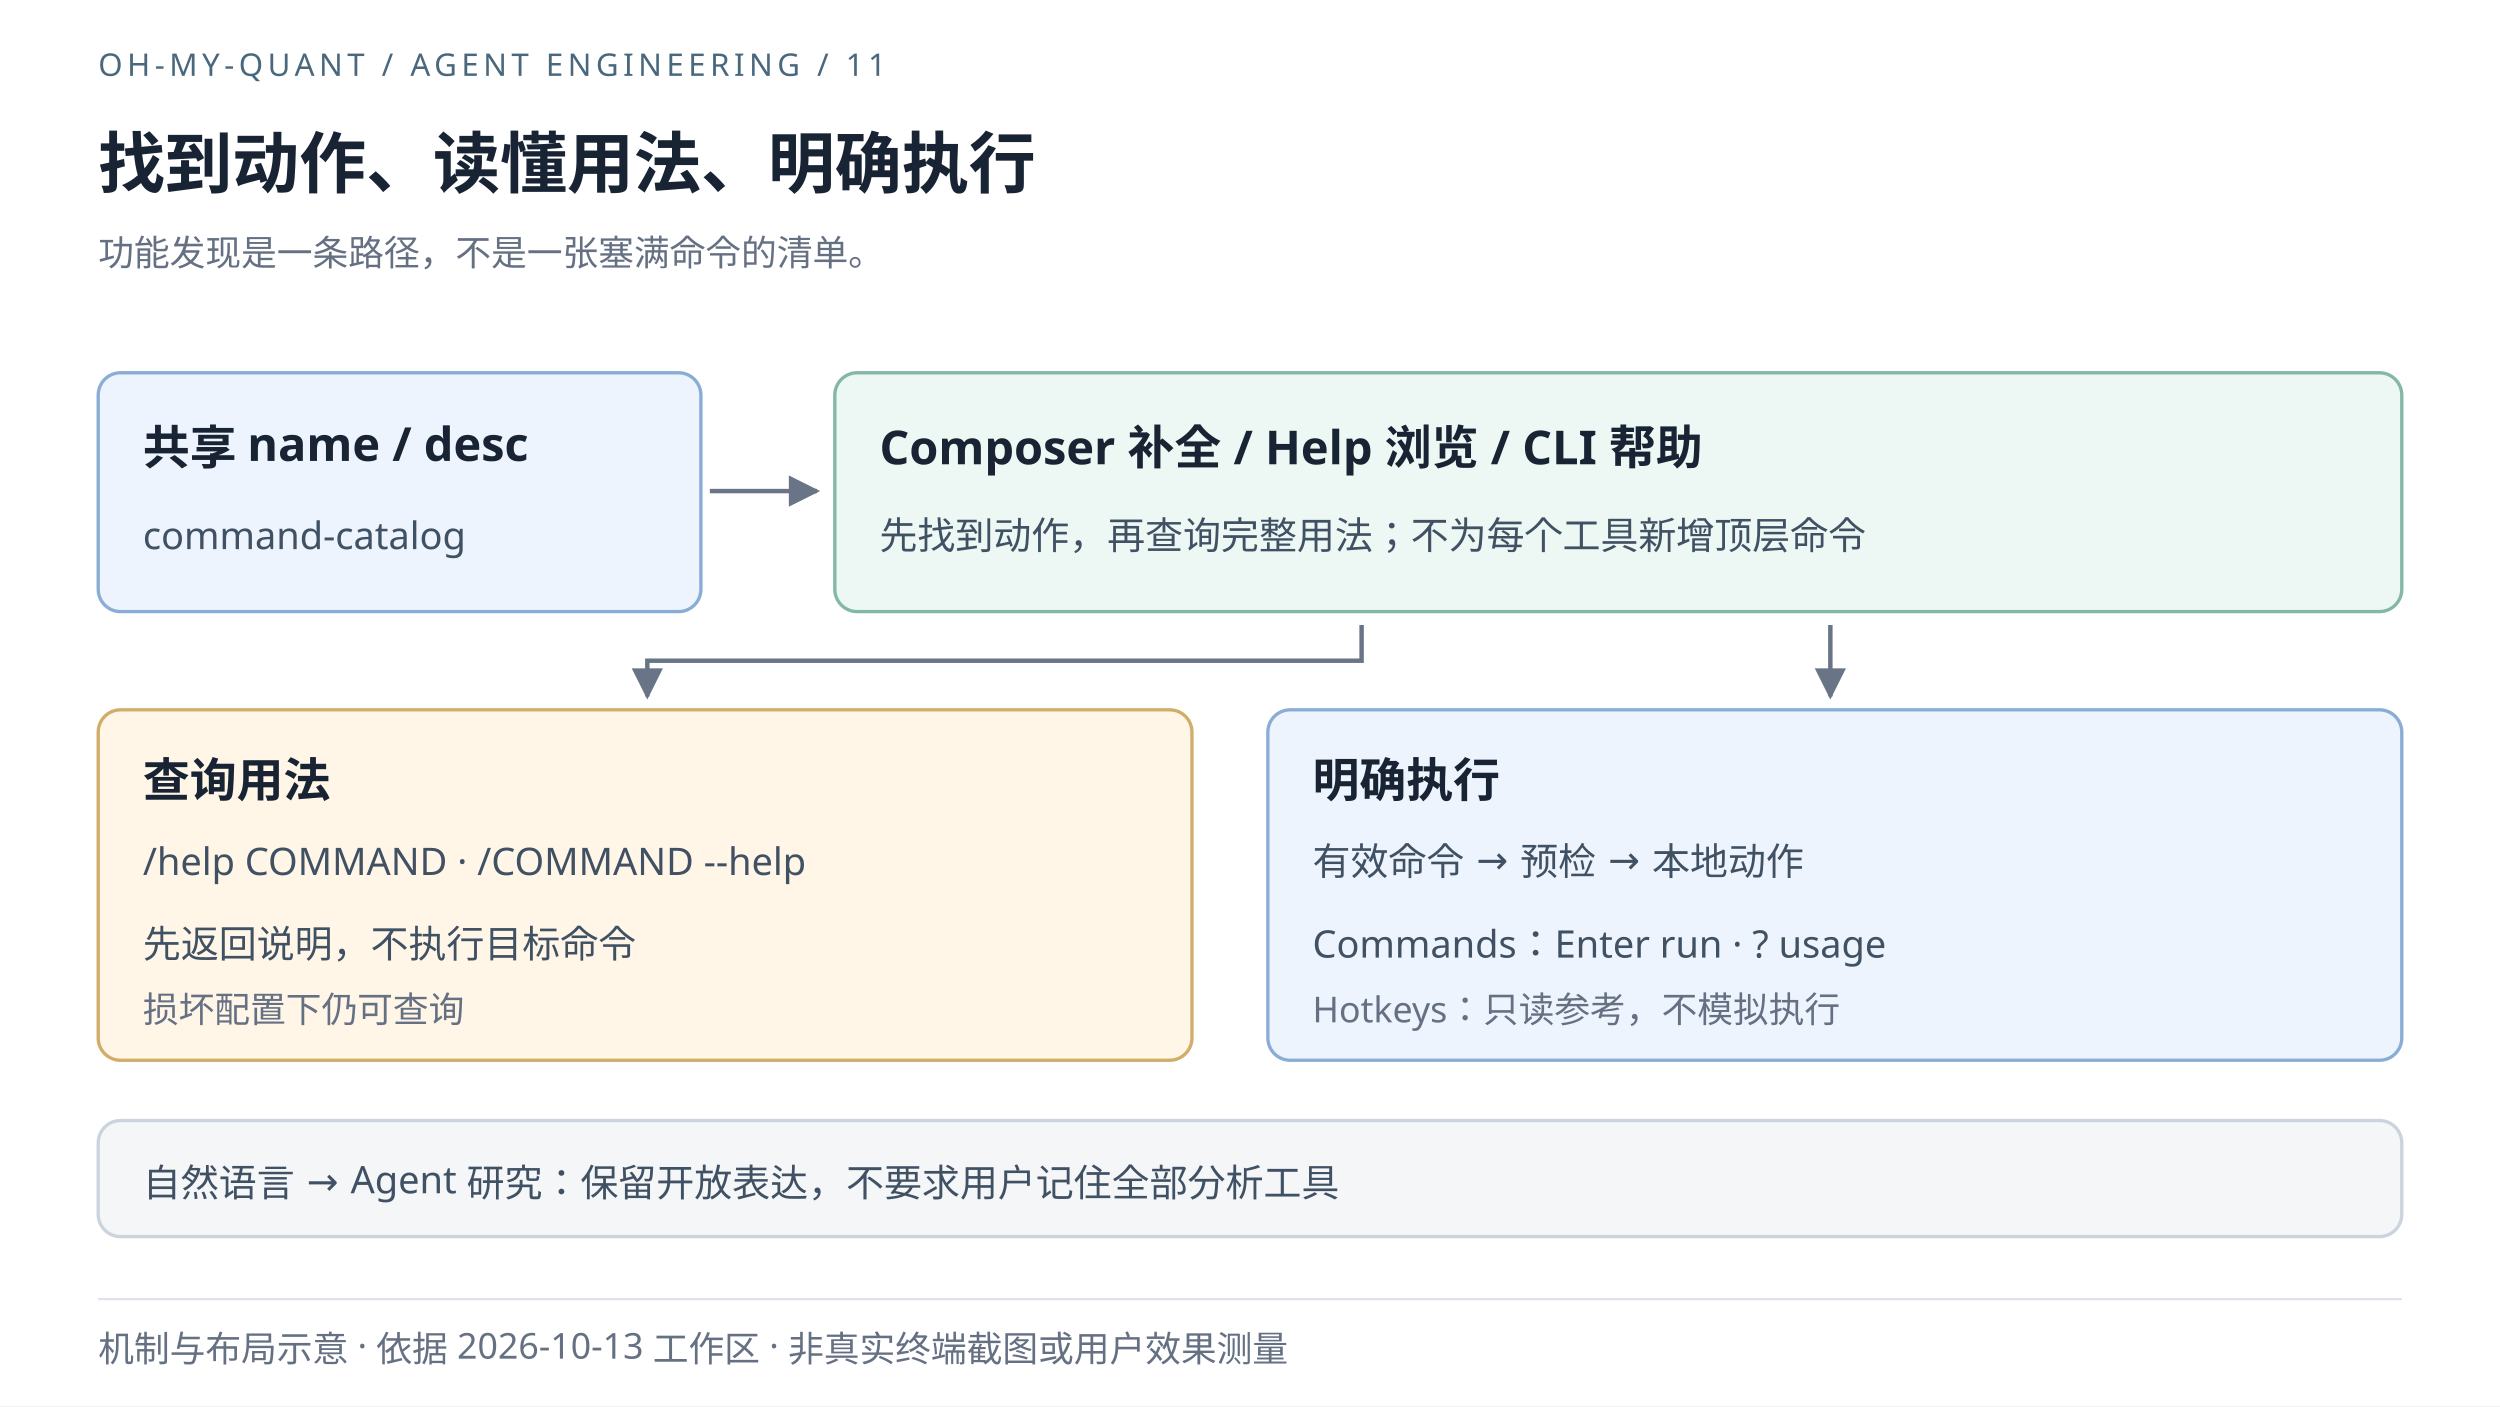
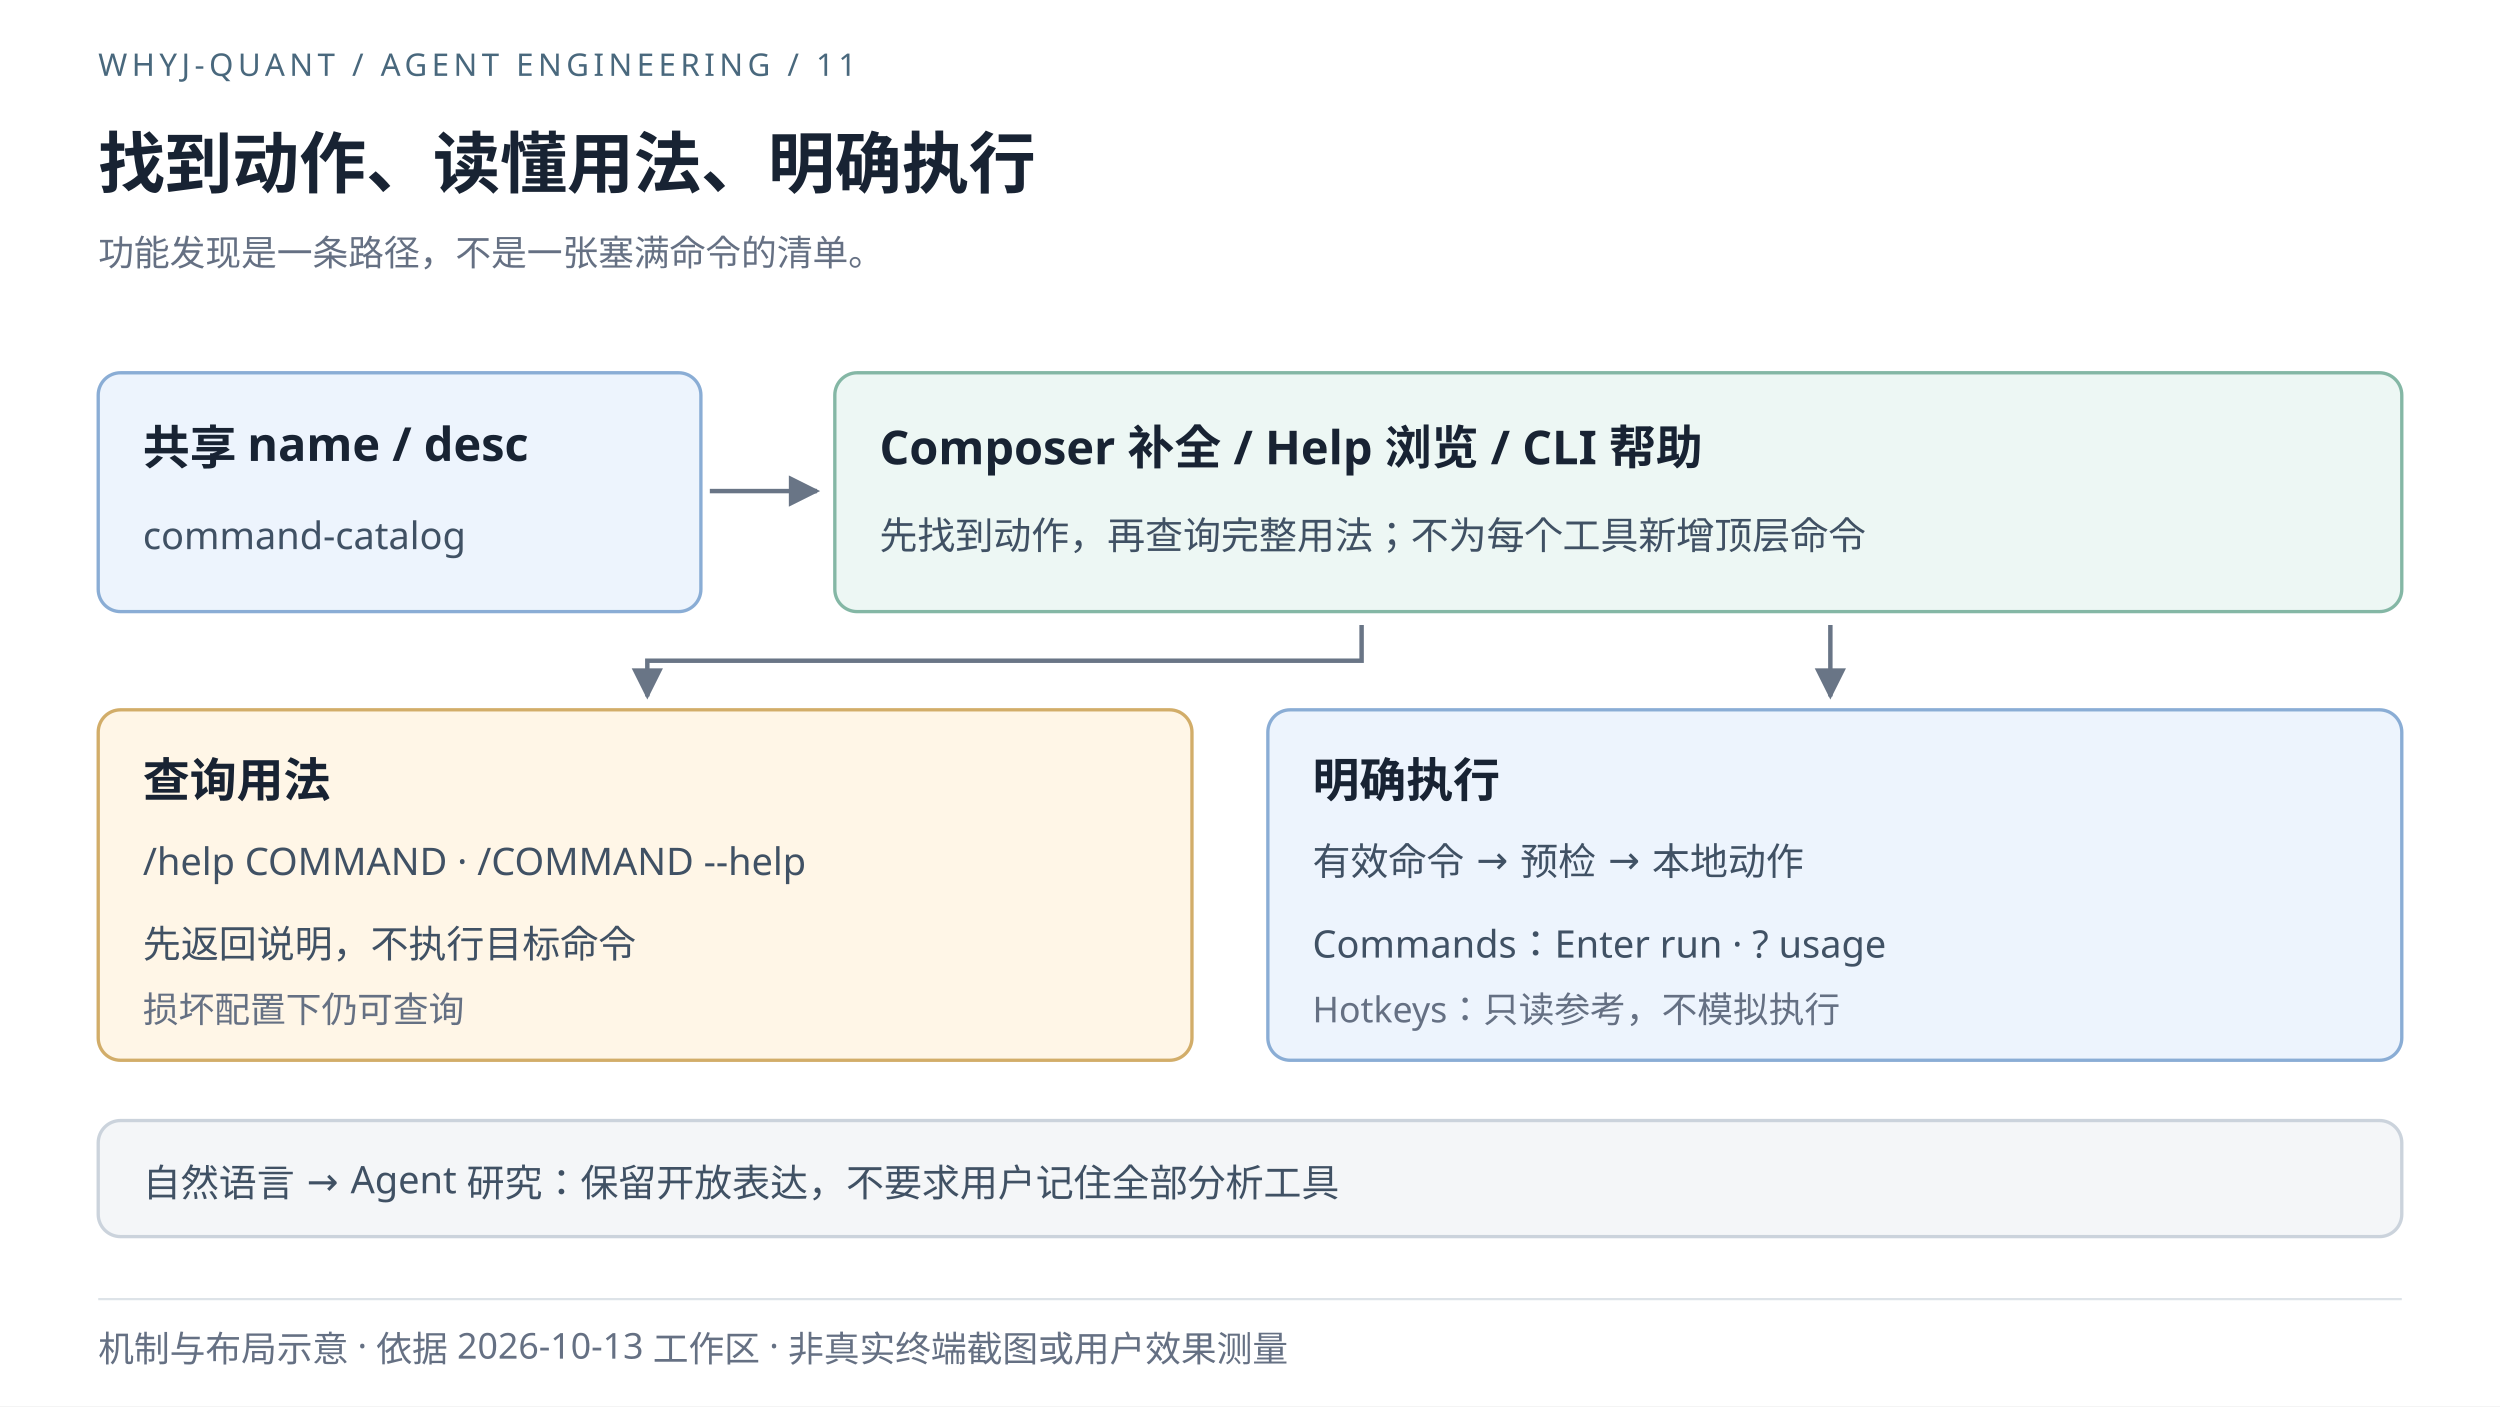
<svg xmlns="http://www.w3.org/2000/svg" width="1120" height="630" viewBox="0 0 1120 630" role="img" aria-labelledby="title desc">
  <defs>
    <marker id="arrow" viewBox="0 0 10 10" refX="9" refY="5" markerWidth="7" markerHeight="7" orient="auto">
      <path d="M0 0 L10 5 L0 10z" fill="#697586" />
    </marker>
  </defs>
  <style>text{font-family:"Microsoft YaHei","PingFang SC",sans-serif;fill:#182333}.title{font-size:30px;font-weight:700}.eyebrow{font-size:14px;letter-spacing:2px;fill:#49687d}.label{font-size:21px;font-weight:600}.body{font-size:17px;fill:#405164}.note{font-size:16px;fill:#657083}.box{stroke-width:1.5}.neutral{fill:#f4f6f8;stroke:#cbd3dc}.blue{fill:#edf4fd;stroke:#8aadd5}.teal{fill:#edf7f4;stroke:#84b7a5}.amber{fill:#fff6e7;stroke:#d2ad69}.arrow{fill:none;stroke:#697586;stroke-width:2;marker-end:url(#arrow)}.dashed{stroke-dasharray:7 6}</style>
  <rect width="1120" height="630" fill="#fff" />
-   <text x="44" y="34" class="eyebrow">OH-MY-QUANT / AGENT ENGINEERING / 11</text>
+   <text x="44" y="34" class="eyebrow">WHYJ-QUANT / AGENT ENGINEERING / 11</text>
  <text x="44" y="84" class="title">找到动作、读懂用法、明确执行</text>
  <text x="44" y="119" class="note">功能发现是一条路径，不是一张塞满命令的清单。</text>
  <rect x="44" y="167" width="270" height="107" rx="10" class="box blue" />
  <text x="64" y="208" class="label">共享 name / desc</text>
  <text x="64" y="246" class="body">command-catalog</text>
  <path d="M318 220H366" class="arrow" />
  <rect x="374" y="167" width="702" height="107" rx="10" class="box teal" />
  <text x="394" y="208" class="label">Composer 补全 / Help 浏览 / CLI 帮助</text>
  <text x="394" y="246" class="body">先找到动作，再查询完整用法；不为每个工具新增顶层命令</text>
  <rect x="44" y="318" width="490" height="157" rx="10" class="box amber" />
  <text x="64" y="357" class="label">查询用法</text>
  <text x="64" y="392" class="body">/help COMMAND · /COMMAND --help</text>
  <text x="64" y="429" class="body">先返回说明，不执行目标命令</text>
  <text x="64" y="458" class="note">损坏配置下仍可查询</text>
  <rect x="568" y="318" width="508" height="157" rx="10" class="box blue" />
  <text x="588" y="357" class="label">明确执行</text>
  <text x="588" y="392" class="body">有效命令 → 预检 → 本地动作</text>
  <text x="588" y="429" class="body">Commands：Enter run · ? usage</text>
  <text x="588" y="458" class="note">Hotkeys：只读参考，不模拟执行</text>
  <path d="M610 280V296H290V312" class="arrow" />
  <path d="M820 280V312" class="arrow" />
  <rect x="44" y="502" width="1032" height="52" rx="10" class="box neutral" />
  <text x="64" y="536" class="body">自然语言 → Agent 研究：保留开放表达，不要求用户记住全部分析工具</text>
  <path d="M44 582H1076" stroke="#dde3e8" />
  <text x="44" y="610" class="note">机制与布局示意 · 依据 2026-10-13 工作区 · 非真实终端截图或用户效果测量</text>
</svg>
